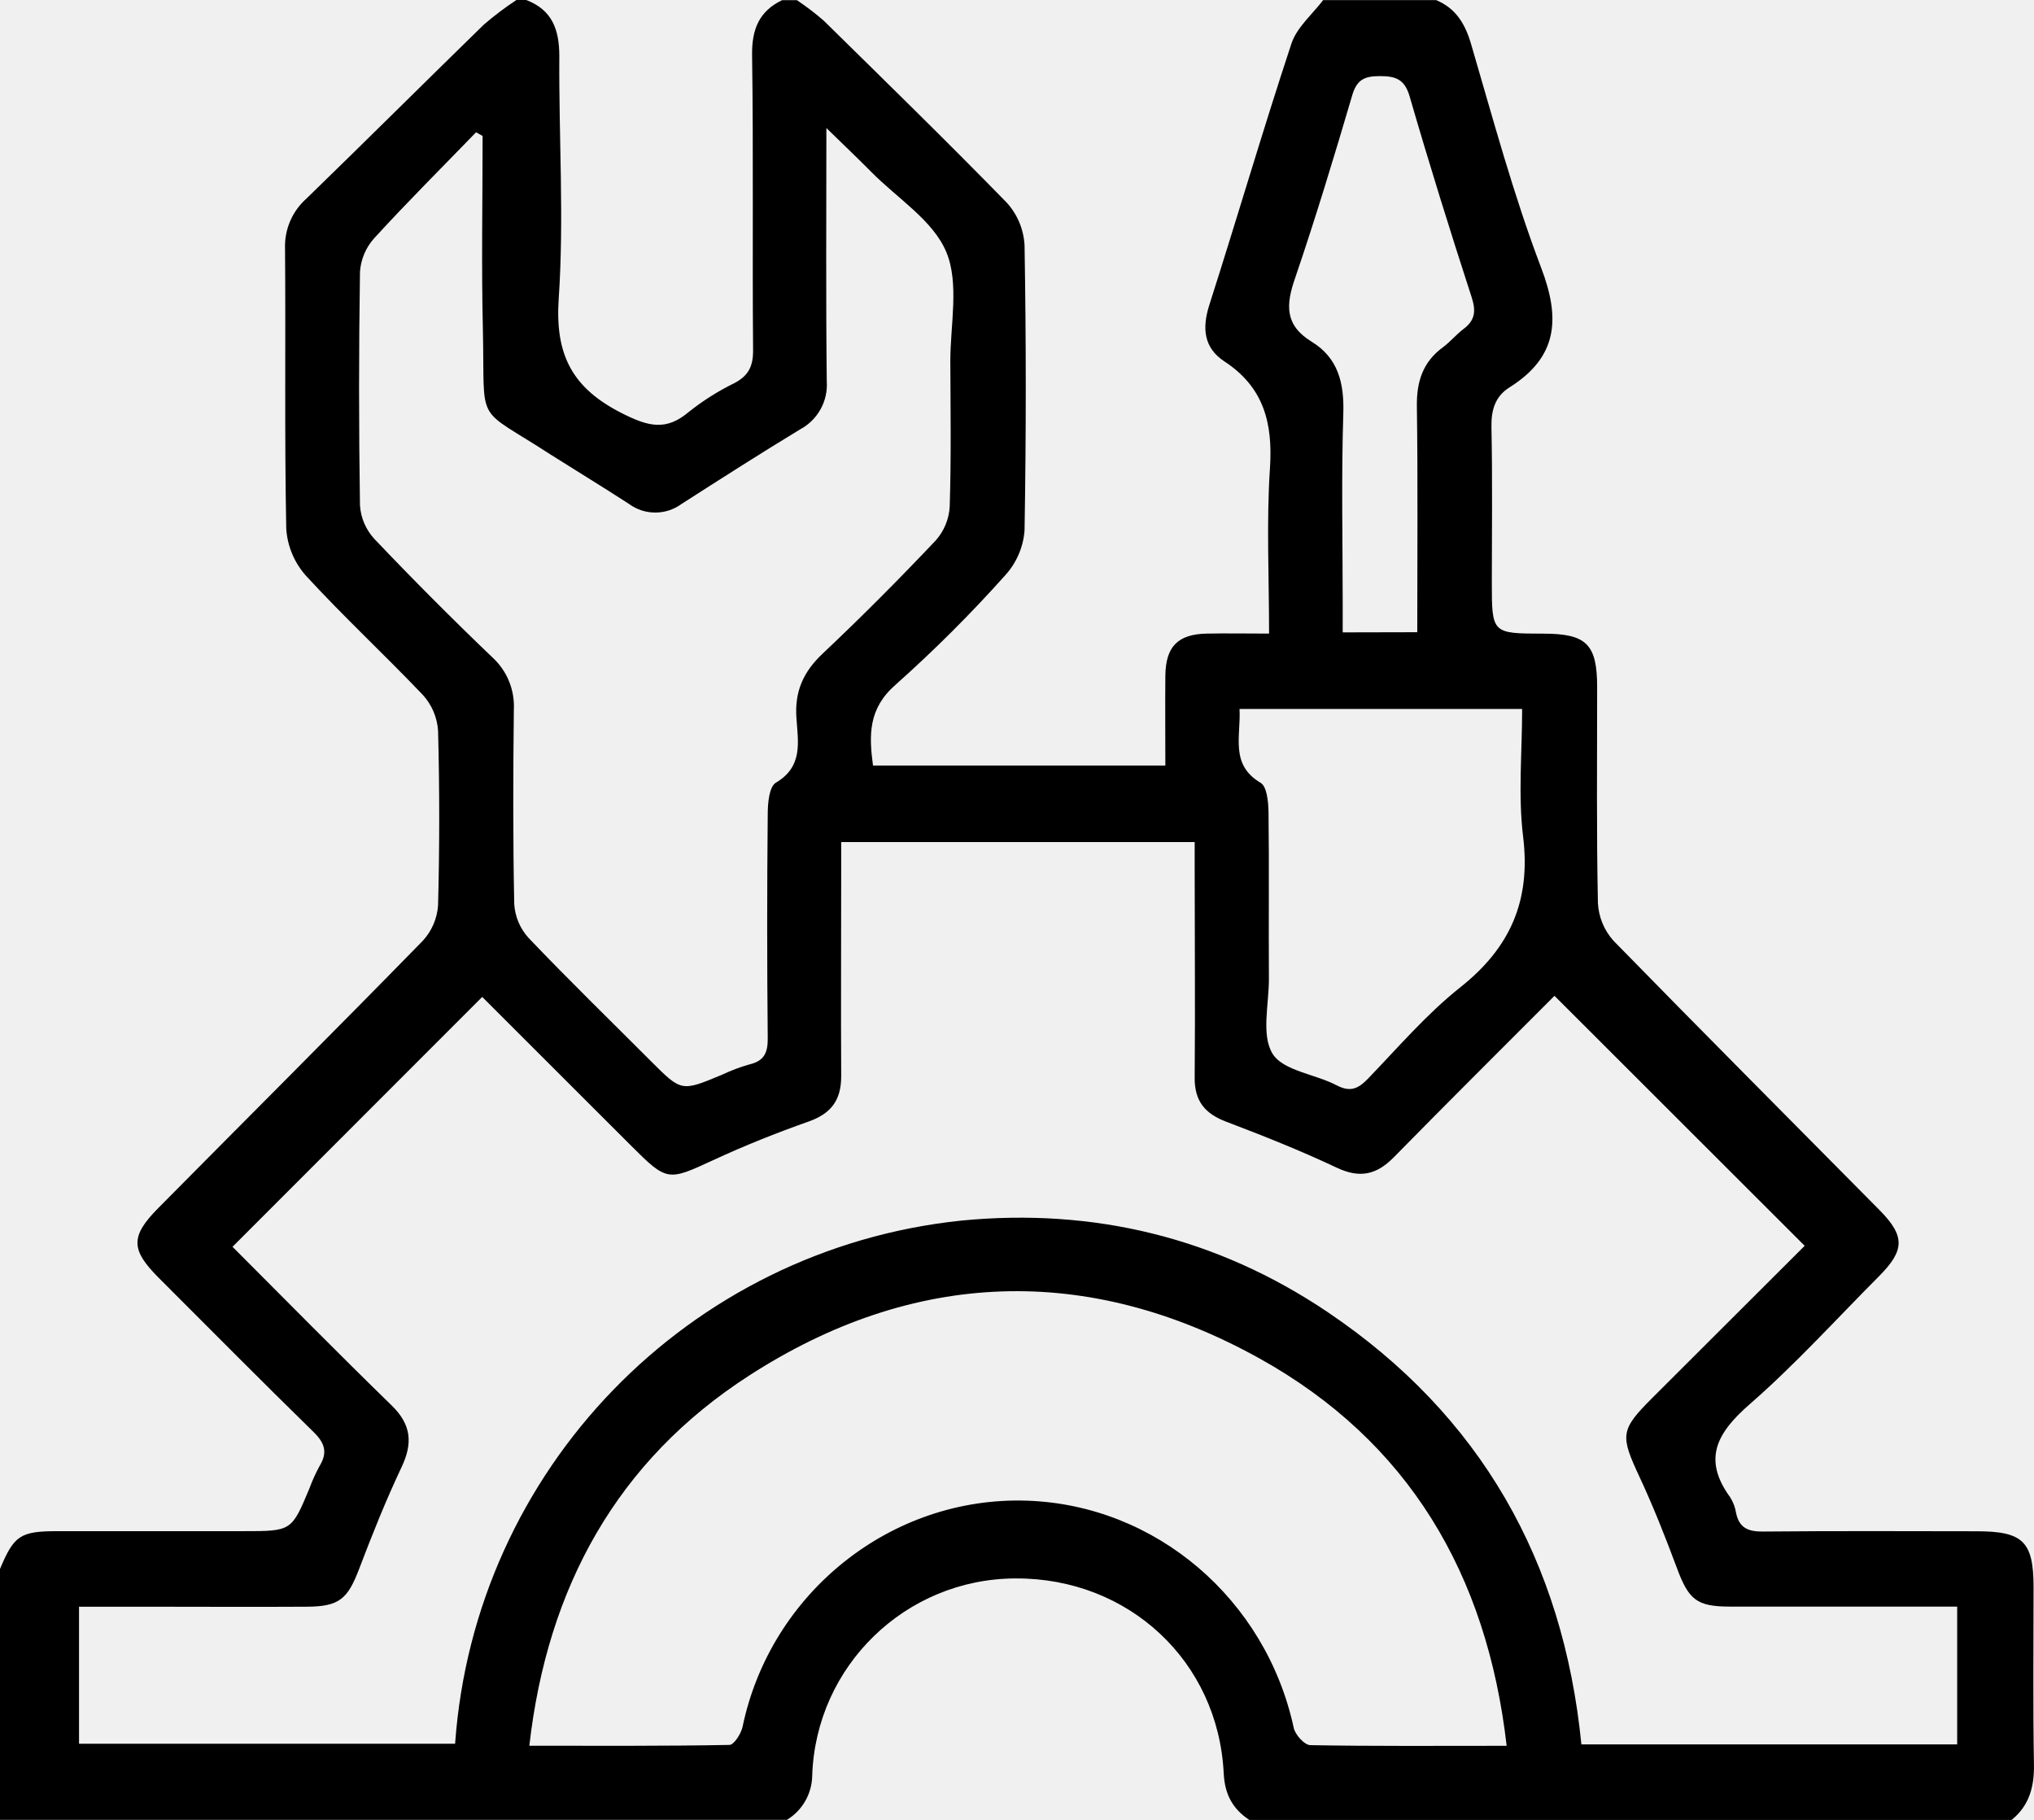
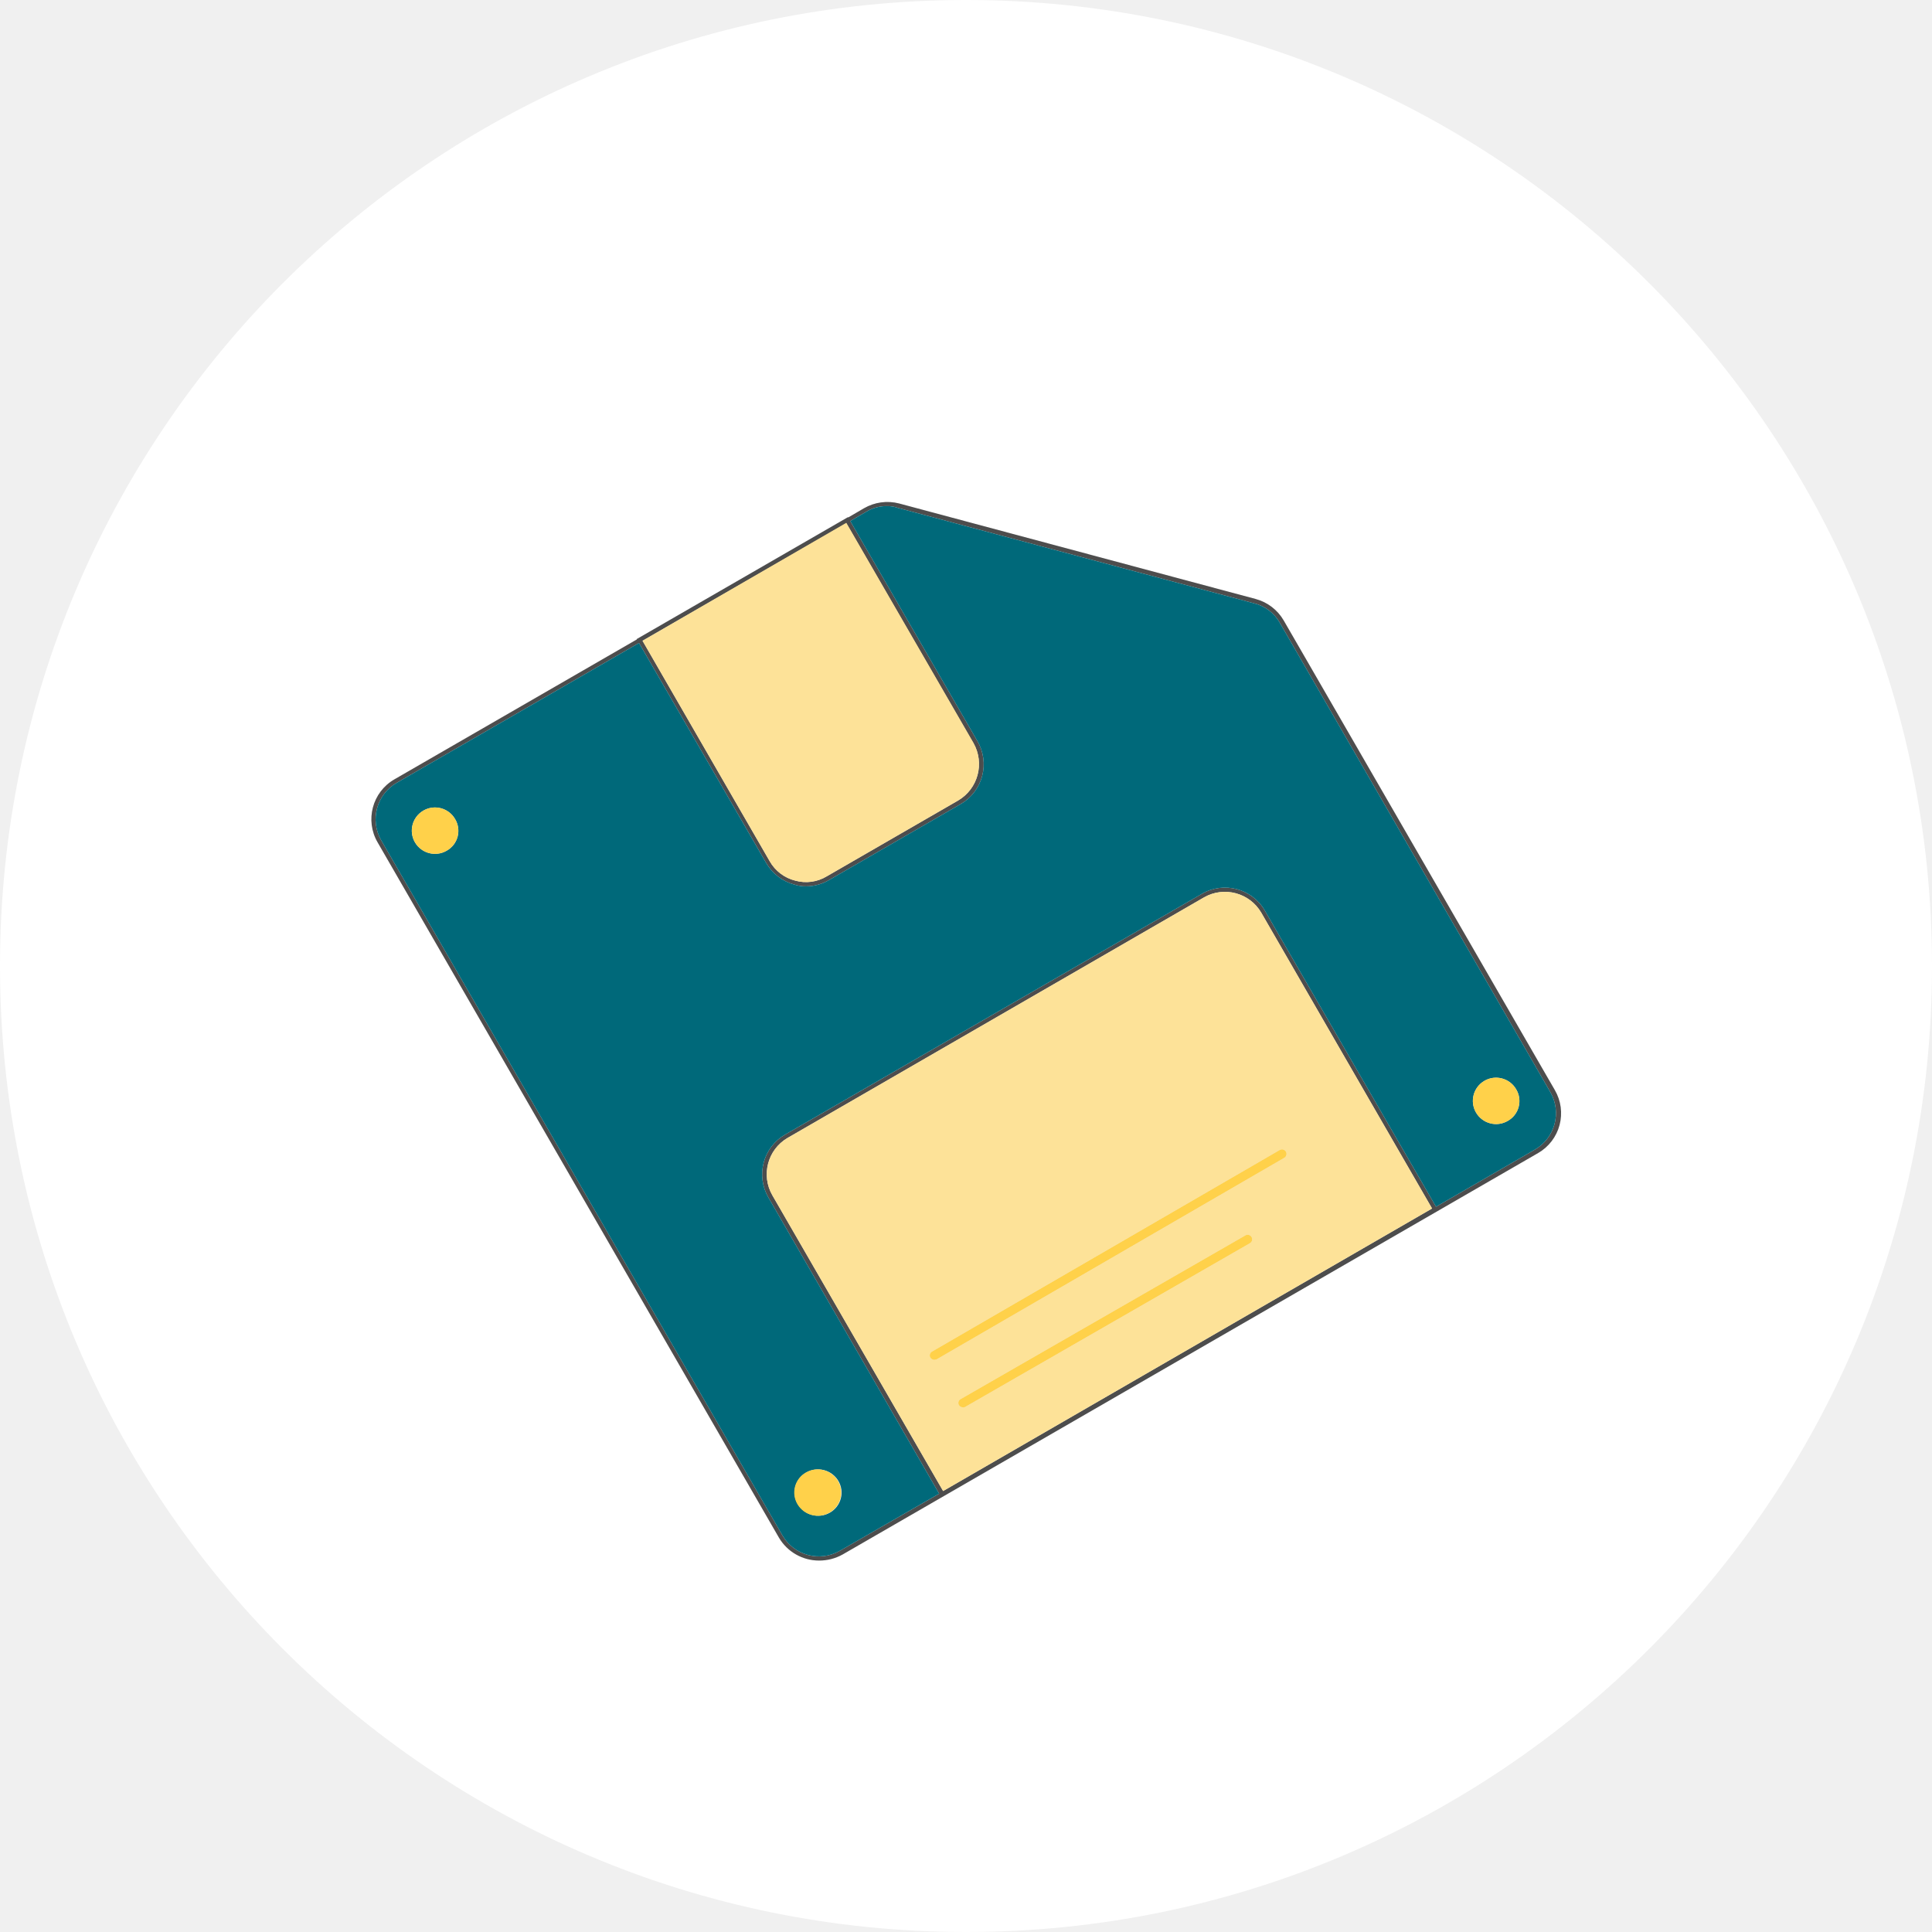
- <svg xmlns="http://www.w3.org/2000/svg" viewBox="0 0 369.08 330.22">
-   <path class="cls-1" d="M142.8,330.22H0V284.7c2.54-6.07,3.67-6.84,10.32-6.86,11.3,0,22.6,0,33.9,0,8.69,0,8.69,0,11.94-7.79A29.58,29.58,0,0,1,58,266c1.49-2.45.93-4.16-1.1-6.15-9.46-9.25-18.77-18.65-28.12-28-5.07-5.09-5.14-7.5-.05-12.65,16-16.17,32.11-32.23,48-48.5a10.53,10.53,0,0,0,2.76-6.46q.42-15.83,0-31.66a10.71,10.71,0,0,0-2.76-6.48c-7-7.35-14.4-14.21-21.23-21.65a14.2,14.2,0,0,1-3.56-8.54c-.33-17-.08-33.91-.22-50.86a11.55,11.55,0,0,1,3.87-9C66.38,25.57,77,15,87.77,4.49A57.08,57.08,0,0,1,93.71,0h1.78c4.71,1.8,6,5.38,6,10.17-.1,14.69.88,29.44-.11,44.05-.69,10.24,2.51,16.27,11.58,20.82,4.72,2.37,7.93,3.19,12.06-.32a45.15,45.15,0,0,1,8.26-5.21c2.53-1.34,3.4-3.05,3.37-6-.15-17.83.08-35.66-.18-53.48-.07-4.72,1.28-8,5.45-10h2.68a47.93,47.93,0,0,1,4.86,3.71c11.13,10.94,22.31,21.85,33.19,33a12.47,12.47,0,0,1,3.26,7.77q.44,25.88,0,51.75a13.59,13.59,0,0,1-3.51,8.13,246.34,246.34,0,0,1-19.87,19.84c-5,4.34-4.86,9.18-4.12,14.68h53.05c0-5.61-.05-10.94,0-16.26s2.26-7.58,7.53-7.68c3.66-.07,7.32,0,11.29,0,0-10.43-.49-20.26.16-30,.54-8.19-1.1-14.7-8.28-19.4-3.72-2.44-4.07-6-2.72-10.24,5.06-15.81,9.71-31.74,14.92-47.49,1-2.92,3.77-5.23,5.73-7.82H260.6c3.56,1.49,5.24,4.27,6.32,7.92,4,13.63,7.7,27.42,12.74,40.67,3.54,9.29,2.95,16.21-5.75,21.68-2.61,1.64-3.34,4.11-3.28,7.23.2,9.36.07,18.73.07,28.09s0,9.35,9.33,9.37c7.83,0,9.77,1.9,9.78,9.66,0,13.08-.13,26.16.14,39.23a11.08,11.08,0,0,0,2.86,6.87c16,16.39,32.15,32.57,48.24,48.84,4.66,4.72,4.6,7.28-.09,12-7.76,7.79-15.18,16-23.44,23.2-5.91,5.16-8.69,9.92-3.55,16.94a7.71,7.71,0,0,1,1.07,2.91c.59,2.66,2.23,3.3,4.83,3.28,12.93-.12,25.86-.07,38.79-.05,8.43,0,10.33,1.86,10.34,10.12,0,10.7-.12,21.41.07,32.11.08,4.09-.81,7.51-4.05,10.15H226.69c-3-2-4.44-4.58-4.64-8.44-1-20.39-17.31-35.49-37.76-35.38a37,37,0,0,0-36.91,35.81A9.56,9.56,0,0,1,142.8,330.22ZM87.5,180.9,42.19,226.24c9.32,9.32,19,19.17,28.9,28.81,3.56,3.47,3.83,6.84,1.77,11.19-2.84,6-5.32,12.22-7.69,18.44-2.08,5.46-3.59,6.83-9.44,6.87-9.81.06-19.63,0-29.44,0H14.34v24.86H82.58a102.81,102.81,0,0,1,91.89-94.93c23.94-2.32,46.33,3.07,66.41,16.59,27.84,18.75,42.79,45.28,46.07,78.46h68.19v-25h-5.07c-12.05,0-24.09,0-36.14,0-6.12,0-7.52-1.27-9.68-7.09-2.07-5.55-4.25-11.08-6.75-16.44-3.52-7.56-3.52-8.5,2.32-14.34l27.65-27.6-45.4-45.36c-9.48,9.5-19.39,19.35-29.17,29.31-3.13,3.18-6.17,3.85-10.35,1.87-6.55-3.09-13.31-5.78-20.08-8.35-3.84-1.46-5.73-3.75-5.69-8,.11-12.64,0-25.28,0-37.92v-4.81H152.64v5c0,12.5-.07,25,0,37.48,0,4.36-1.82,6.78-5.91,8.23-5.86,2.07-11.65,4.38-17.3,7-8.25,3.81-8.36,3.93-14.94-2.64Zm.07-156.23L86.39,24c-6.19,6.39-12.5,12.68-18.5,19.24a10.15,10.15,0,0,0-2.57,6.1q-.33,21.2,0,42.39a9.94,9.94,0,0,0,2.62,6.07q10.45,11,21.41,21.49a12,12,0,0,1,3.89,9.48c-.13,11.75-.17,23.51.07,35.25a10.05,10.05,0,0,0,2.57,6.14c7.28,7.64,14.85,15,22.32,22.48,5.46,5.46,5.46,5.45,12.81,2.38a32.07,32.07,0,0,1,5-1.88c2.69-.63,3.33-2.17,3.3-4.79q-.2-20.31,0-40.61c0-2,.26-5,1.48-5.72,5-2.94,4-7.47,3.73-11.69-.36-4.87,1.25-8.44,4.81-11.78,7-6.6,13.85-13.49,20.49-20.51a10.1,10.1,0,0,0,2.51-6.14c.28-8.77.15-17.55.11-26.33,0-6.68,1.65-14.12-.73-19.84S162.84,36,158.13,31.23c-2.42-2.44-4.91-4.82-8.18-8,0,16.24-.1,31.09.07,45.93a9.17,9.17,0,0,1-4.85,8.76c-7.23,4.39-14.36,8.95-21.49,13.52a8.06,8.06,0,0,1-9.55,0c-4.73-3.07-9.55-6-14.29-9C86.06,73.48,88,77.54,87.63,60.19,87.34,48.36,87.57,36.51,87.57,24.67ZM273.39,316.79c-3.58-31.24-17.87-55.31-44.88-70.31-31.1-17.26-62.74-16.16-92.61,3.15C112,265.05,99.32,288,96.05,316.78c12.58,0,24.44.07,36.3-.15.84,0,2.13-2.05,2.4-3.32,5.08-24.34,27-41.83,51.61-41,23.38.78,43.35,17.87,48.4,41.24.27,1.24,1.94,3.1,3,3.12C249.33,316.88,260.91,316.79,273.39,316.79ZM224.92,128.65c.26,5-1.76,10.1,3.83,13.4,1.14.67,1.4,3.48,1.43,5.32.13,10.1,0,20.21.07,30.31,0,4.6-1.41,10.15.66,13.52,1.91,3.11,7.73,3.69,11.64,5.74,2.49,1.3,3.92.61,5.68-1.21,5.46-5.66,10.65-11.74,16.78-16.6,9.06-7.19,12.78-15.73,11.37-27.29-.93-7.56-.18-15.32-.18-23.19Zm32.25-13.93c0-13.94.12-27.44-.07-40.94-.07-4.53,1.07-8.12,4.8-10.82,1.32-1,2.36-2.28,3.66-3.26,2.09-1.57,2.3-3.23,1.48-5.76-3.93-12.1-7.72-24.25-11.26-36.47-.93-3.17-2.61-3.66-5.45-3.66s-4.18.72-5,3.61C242.07,28.5,238.72,39.55,235,50.47,233.31,55.32,233.11,59,238,62c4.77,2.91,5.93,7.46,5.75,13-.37,11.57-.11,23.17-.11,34.75v5Z" />
+ <svg xmlns="http://www.w3.org/2000/svg" viewBox="0 0 439 439">
+   <g id="Layer_2" data-name="Layer 2">
+     <g id="Слой_1" data-name="Слой 1">
+       <path d="M219.5,0C98.3,0,0,98.3,0,219.5S98.3,439,219.5,439,439,340.7,439,219.5,340.7,0,219.5,0Zm130,262-158,91.2a10.89,10.89,0,0,1-5.4,1.4,10.57,10.57,0,0,1-9.1-5.2l-91.2-158a10.46,10.46,0,0,1,3.8-14.3l55.1-31.8v-.1l48-27.7v.1l3.6-2.1a10.64,10.64,0,0,1,8-1.1l81,21.7a10.52,10.52,0,0,1,6.4,4.9l61.6,106.7A10.44,10.44,0,0,1,349.5,262Z" fill="#fff" />
+       <path d="M353.3,247.7,291.7,141a10.52,10.52,0,0,0-6.4-4.9l-81-21.7a10.64,10.64,0,0,0-8,1.1l-3.6,2.1v-.1l-48,27.7v.1L89.6,177.1a10.46,10.46,0,0,0-3.8,14.3l91.2,158a10.57,10.57,0,0,0,9.1,5.2,10.89,10.89,0,0,0,5.4-1.4l158-91.2A10.44,10.44,0,0,0,353.3,247.7Zm-161-128.8,28.9,50a9.57,9.57,0,0,1-3.5,13l-29.8,17.2a9.09,9.09,0,0,1-7.2,1,9.21,9.21,0,0,1-5.8-4.4L146,145.6Zm22,219.9-38.8-67.2a9.57,9.57,0,0,1,3.4-13l94.7-54.7a9.57,9.57,0,0,1,13,3.5l38.8,67.2Zm134.5-77.6-22.5,13-38.9-67.3a10.46,10.46,0,0,0-14.3-3.8l-94.7,54.7a10.44,10.44,0,0,0-3.8,14.3l38.8,67.3-22.6,13a9.57,9.57,0,0,1-13-3.5l-91.2-158a9.57,9.57,0,0,1,3.5-13l55.1-31.8,28.9,50a10.52,10.52,0,0,0,6.4,4.9,8.42,8.42,0,0,0,2.7.4,10.4,10.4,0,0,0,5.3-1.5l29.8-17.2a10.44,10.44,0,0,0,3.8-14.3l-28.9-50,3.6-2.1a8.78,8.78,0,0,1,4.7-1.3,6.9,6.9,0,0,1,2.5.4l81,21.7a9.21,9.21,0,0,1,5.8,4.4l61.5,106.7A9.57,9.57,0,0,1,348.8,261.2Z" fill="#4d4d4d" />
+       <path d="M352.3,248.2,290.8,141.5a9.21,9.21,0,0,0-5.8-4.4l-81-21.7a6.9,6.9,0,0,0-2.5-.4,8.78,8.78,0,0,0-4.7,1.3l-3.6,2.1,28.9,50a10.44,10.44,0,0,1-3.8,14.3l-29.8,17.2a10.4,10.4,0,0,1-5.3,1.5,8.42,8.42,0,0,1-2.7-.4,10.52,10.52,0,0,1-6.4-4.9l-28.9-50L90.1,177.9a9.57,9.57,0,0,0-3.5,13l91.2,158a9.57,9.57,0,0,0,13,3.5l22.6-13-38.8-67.3a10.44,10.44,0,0,1,3.8-14.3l94.7-54.7a10.46,10.46,0,0,1,14.3,3.8l38.9,67.3,22.5-13A9.57,9.57,0,0,0,352.3,248.2ZM101.5,193.3a5.27,5.27,0,1,1,1.9-7.2A5.17,5.17,0,0,1,101.5,193.3Zm81.7,141.3a5.37,5.37,0,0,1,7.3,1.9,5.23,5.23,0,0,1-1.9,7.2,5.37,5.37,0,0,1-7.3-1.9A5.15,5.15,0,0,1,183.2,334.6Zm159.4-79.9a5.27,5.27,0,1,1,1.9-7.2A5.17,5.17,0,0,1,342.6,254.7Z" fill="#00697a" />
+       <path d="M217.7,181.9l-29.8,17.2a9.09,9.09,0,0,1-7.2,1,9.21,9.21,0,0,1-5.8-4.4L146,145.6l46.3-26.8,28.9,50A9.67,9.67,0,0,1,217.7,181.9Z" fill="#fde298" />
+       <path d="M101.5,193.3a5.27,5.27,0,1,1,1.9-7.2A5.17,5.17,0,0,1,101.5,193.3Z" fill="#ffd14a" />
+       <path d="M188.5,343.7a5.37,5.37,0,0,1-7.3-1.9,5.23,5.23,0,0,1,1.9-7.2,5.37,5.37,0,0,1,7.3,1.9A5.23,5.23,0,0,1,188.5,343.7Z" fill="#ffd14a" />
+       <path d="M342.6,254.7a5.27,5.27,0,1,1,1.9-7.2A5.17,5.17,0,0,1,342.6,254.7Z" fill="#ffd14a" />
+       <path d="M286.6,207.4a9.57,9.57,0,0,0-13-3.5l-94.7,54.7a9.57,9.57,0,0,0-3.4,13l38.8,67.2,111.1-64.2ZM284,282.5l-64.7,37.2a.75.75,0,0,1-.5.1,1.19,1.19,0,0,1-.9-.5,1,1,0,0,1,.4-1.4L283,280.7a1,1,0,1,1,1,1.8Zm7.8-19.4-79,45.8a4.33,4.33,0,0,1-.5.1,1.19,1.19,0,0,1-.9-.5,1,1,0,0,1,.4-1.4l79-45.8a1,1,0,0,1,1,1.8Z" fill="#fde298" />
+       <path d="M284,282.5l-64.7,37.2a.75.75,0,0,1-.5.1,1.19,1.19,0,0,1-.9-.5,1,1,0,0,1,.4-1.4L283,280.7a1,1,0,1,1,1,1.8Z" fill="#ffd14a" />
+       <path d="M291.8,263.1l-79,45.8a4.33,4.33,0,0,1-.5.1,1.19,1.19,0,0,1-.9-.5,1,1,0,0,1,.4-1.4l79-45.8a1,1,0,0,1,1,1.8Z" fill="#ffd14a" />
+     </g>
+   </g>
</svg>
